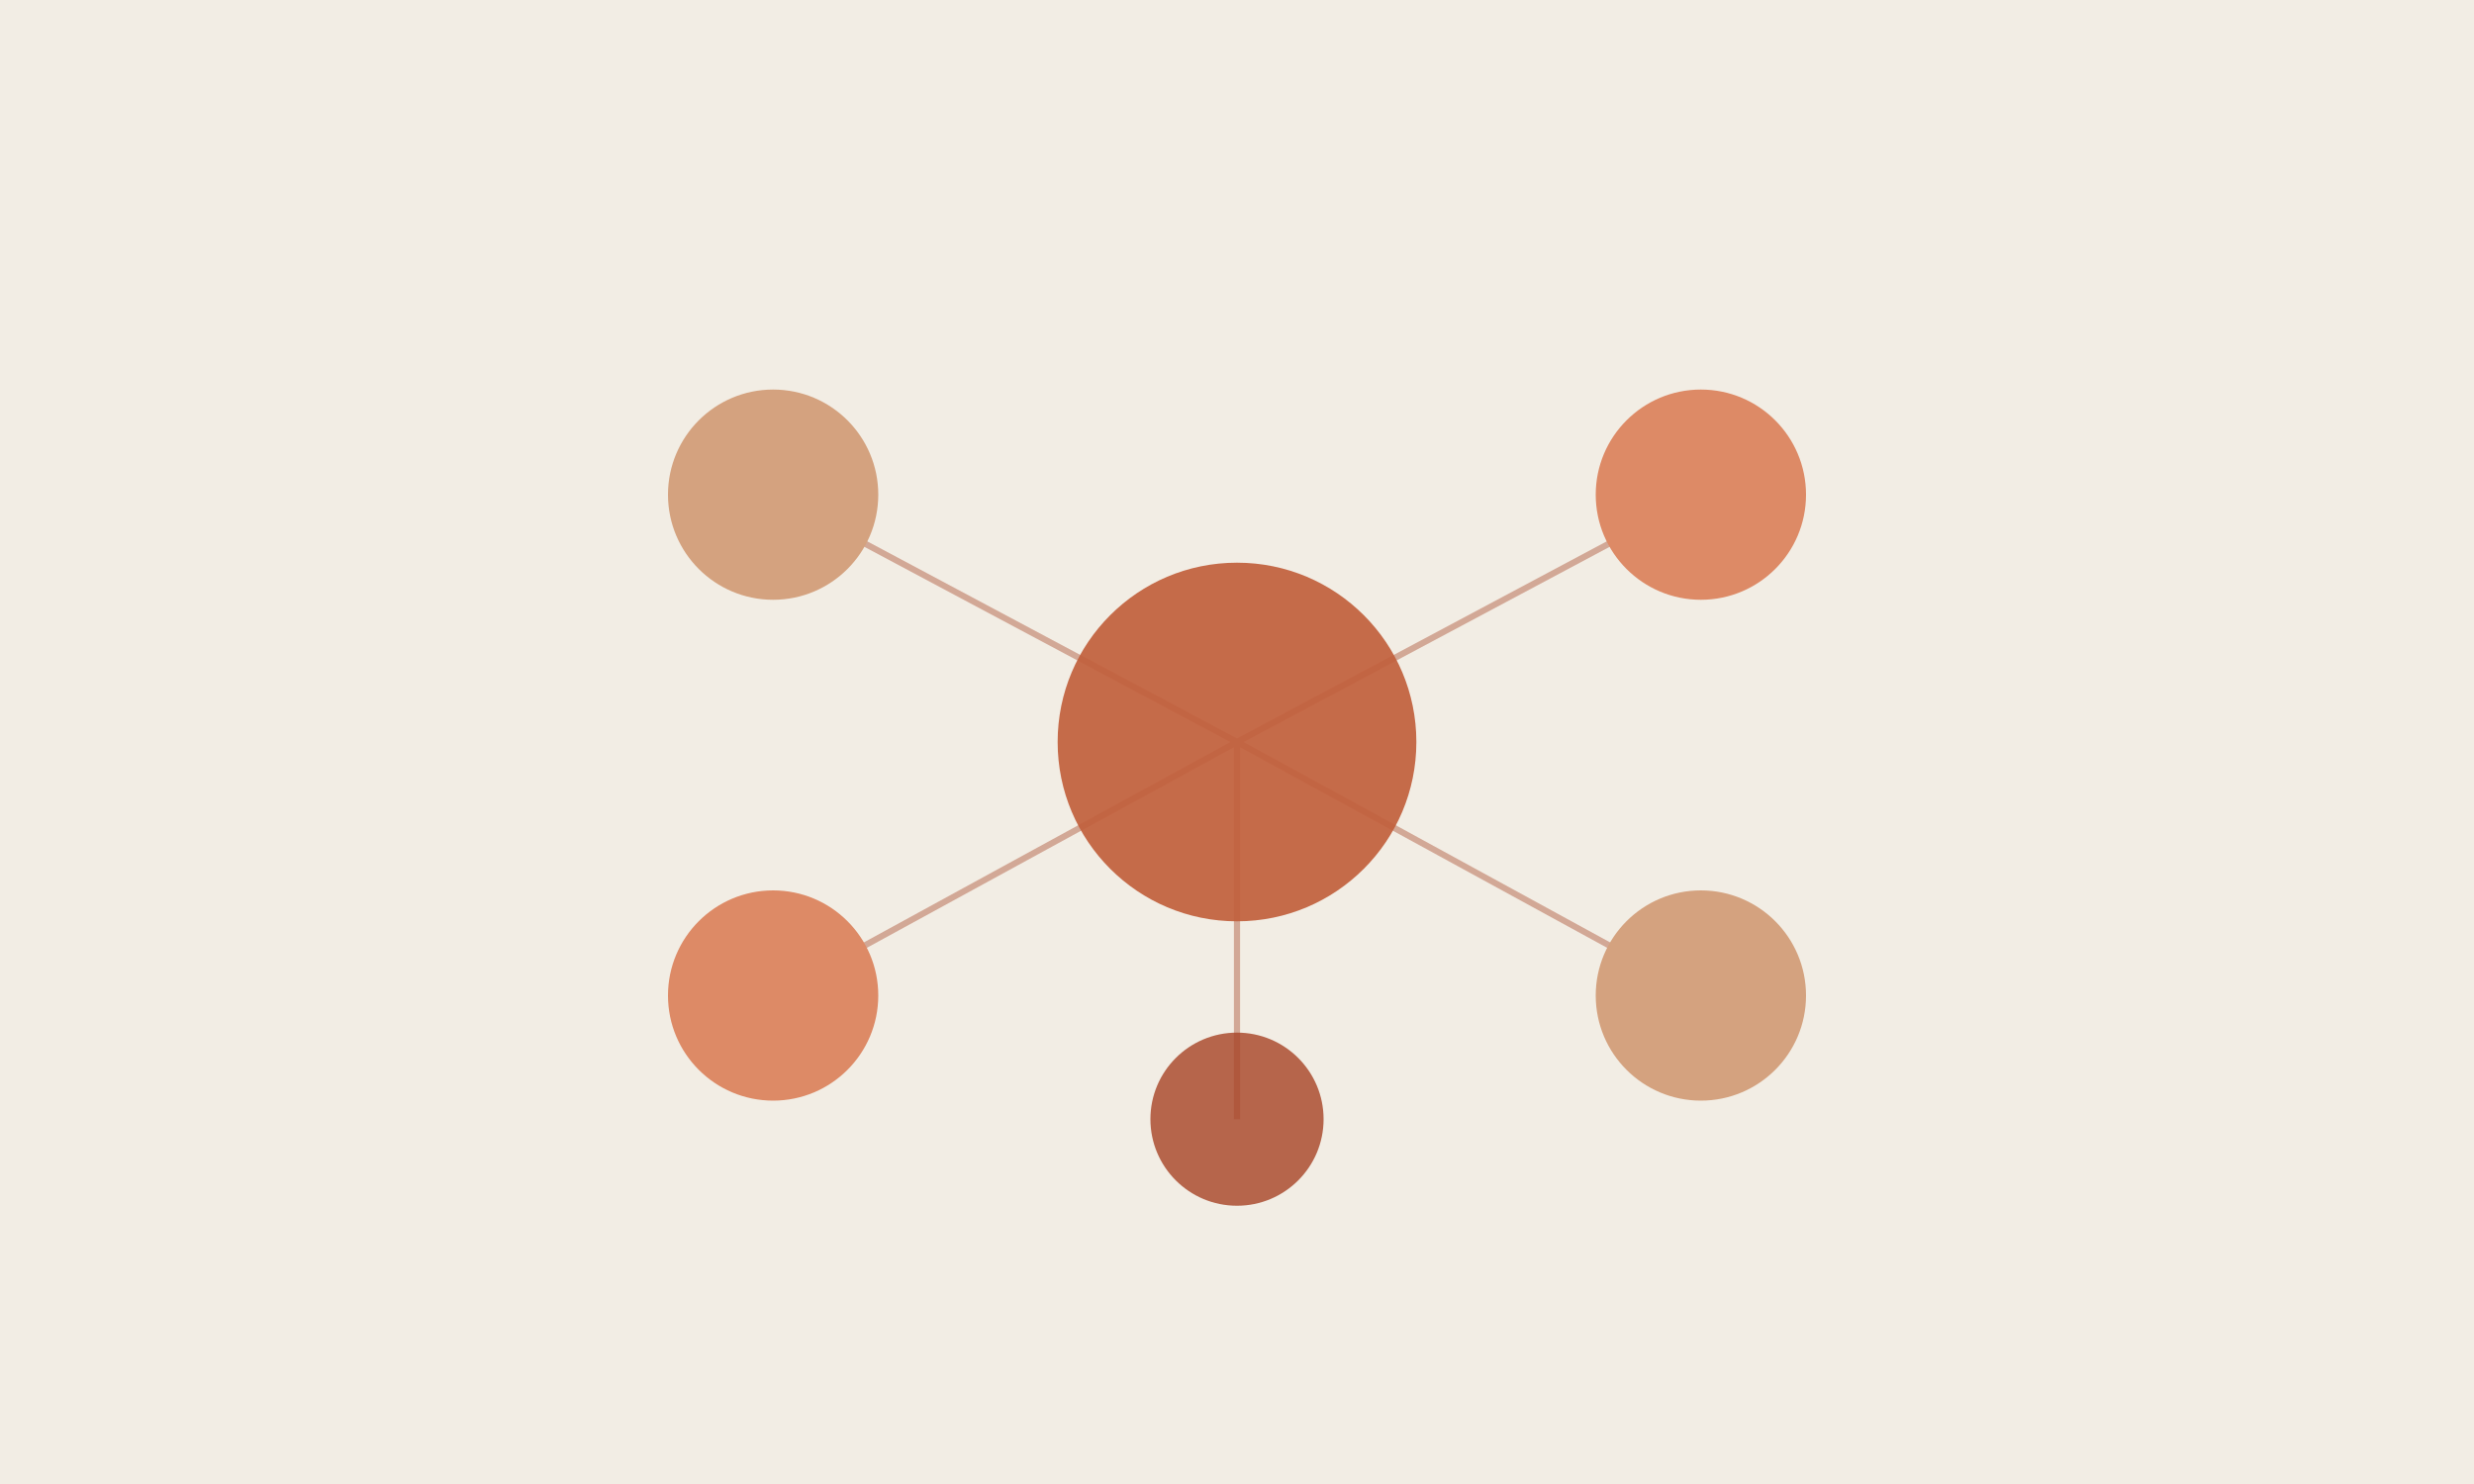
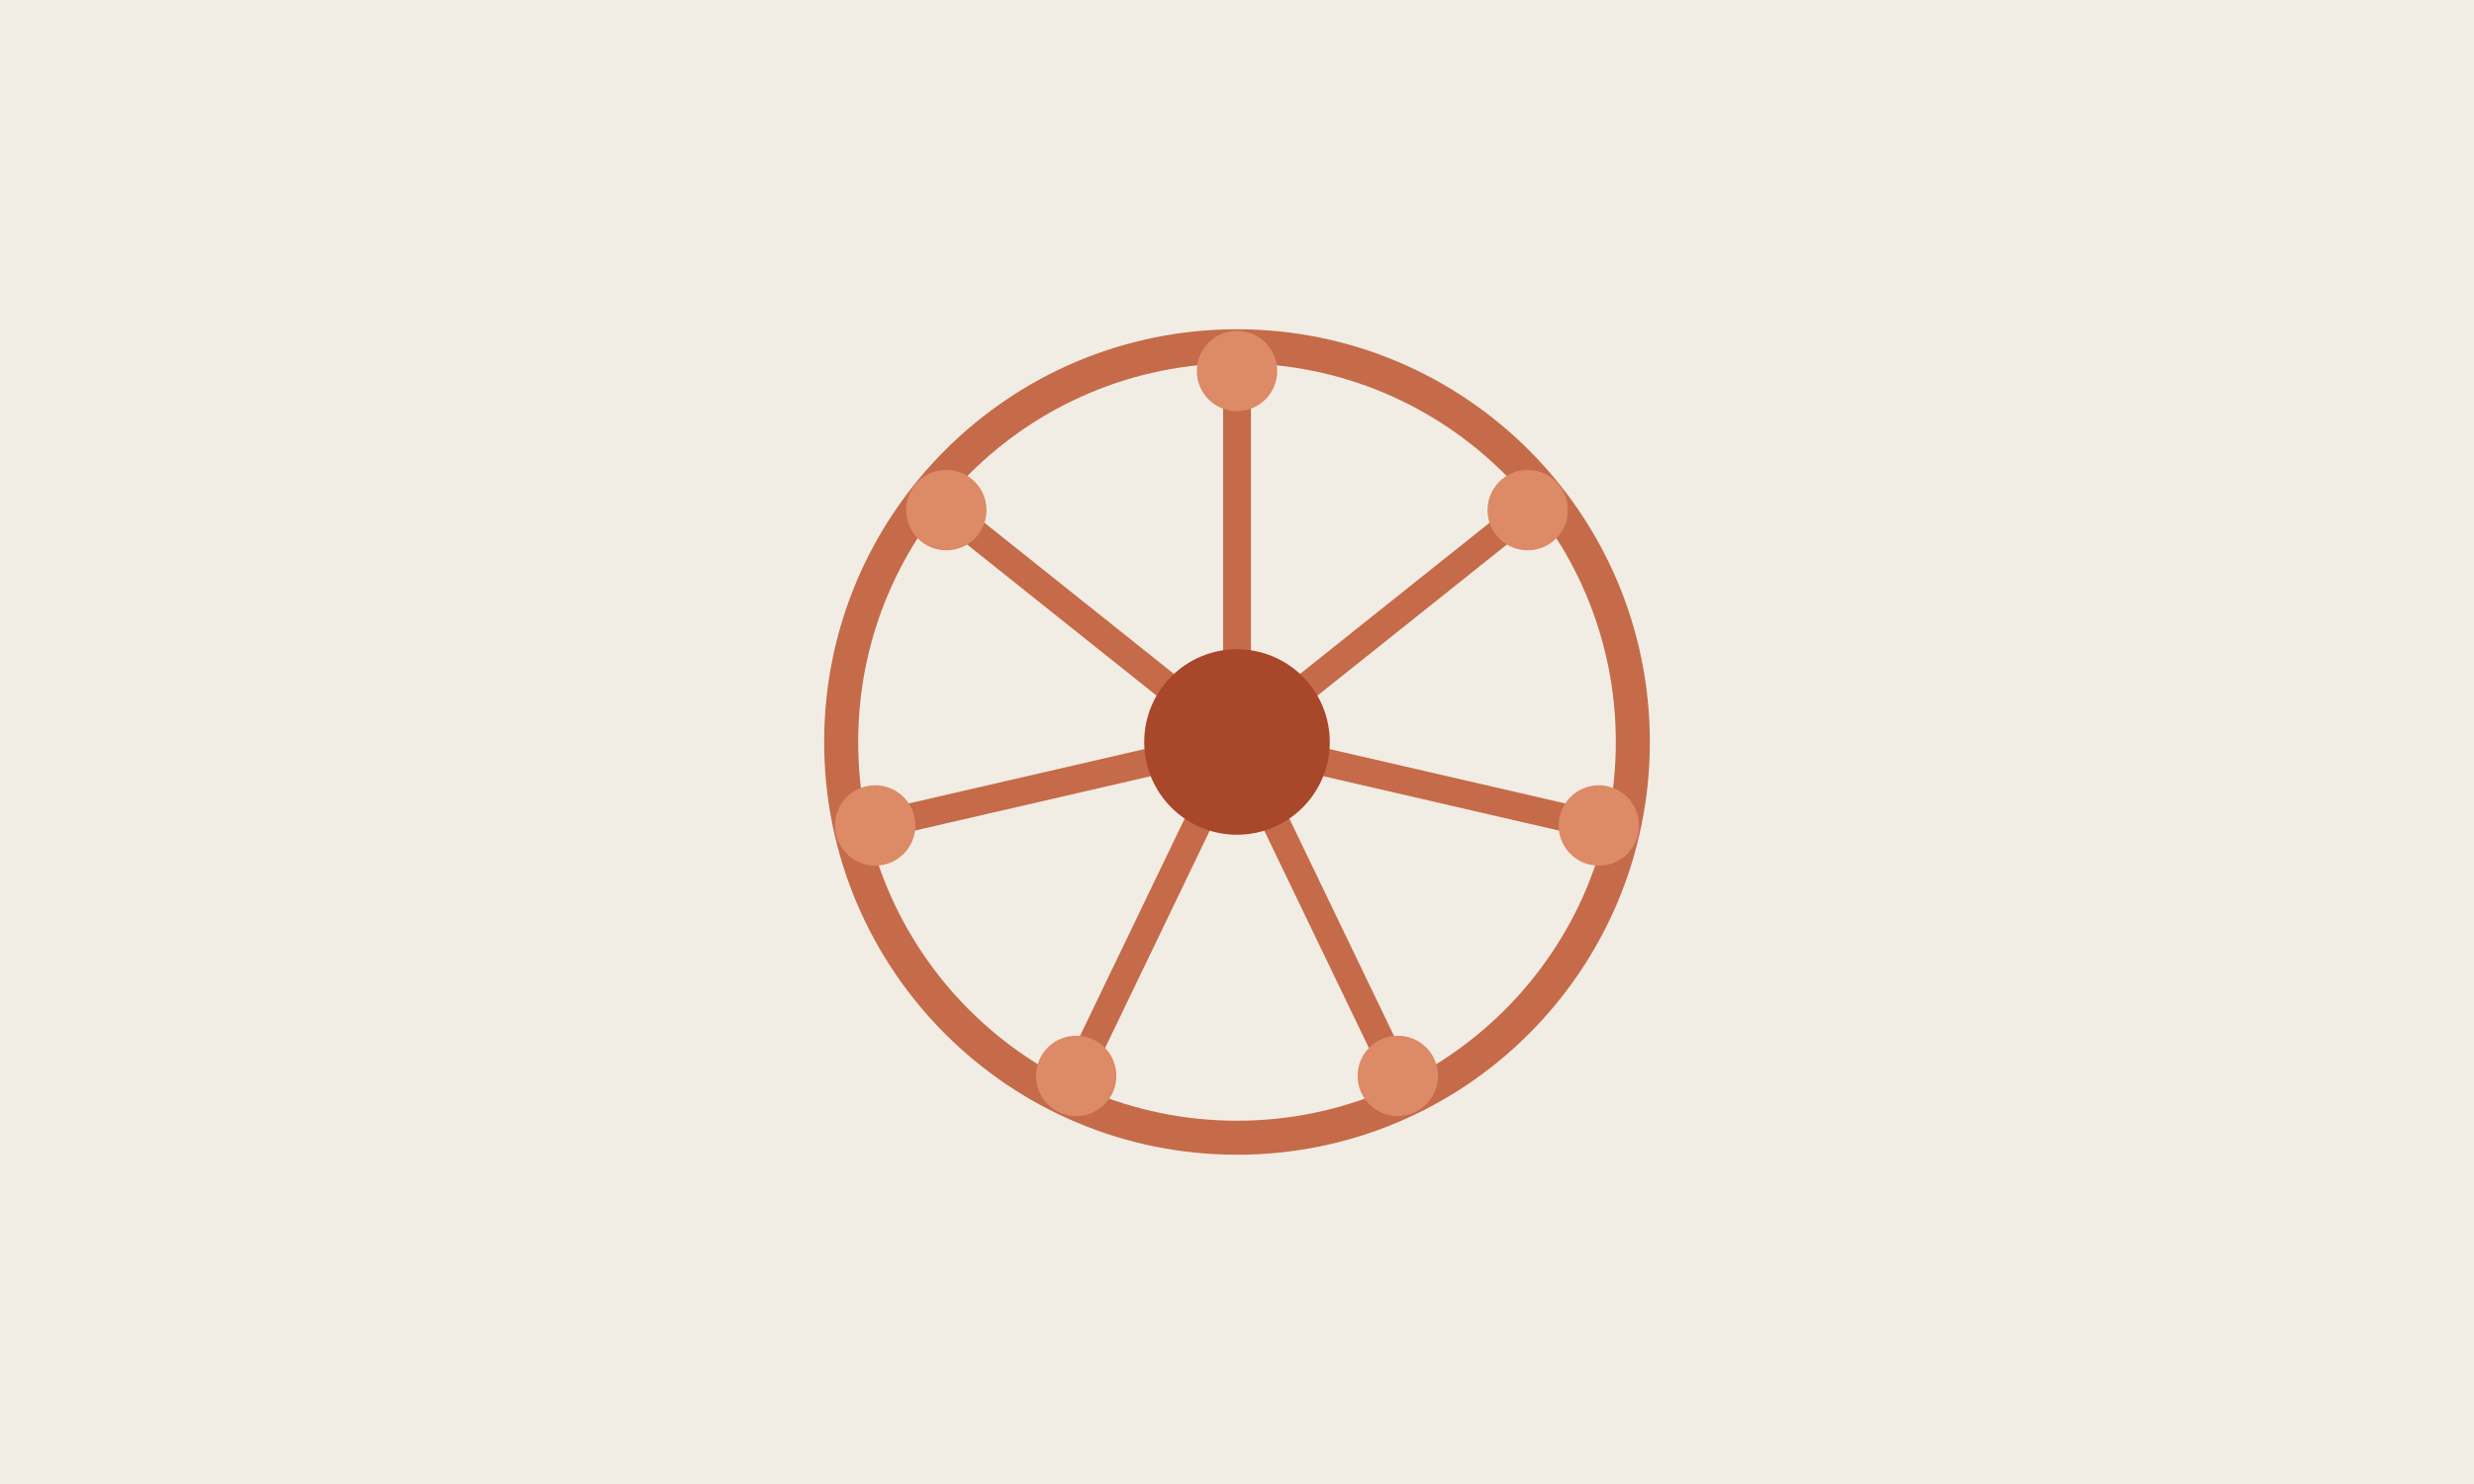
- <svg xmlns="http://www.w3.org/2000/svg" viewBox="0 0 800 480" fill="none" role="img" aria-label="Kubernetes 抽象封面">
+ <svg xmlns="http://www.w3.org/2000/svg" viewBox="0 0 800 480" fill="none" role="img" aria-label="Kubernetes 封面：船舵">
  <rect width="800" height="480" fill="#f2ede4" />
-   <path d="M250 160 L400 240 L550 160 M400 240 L400 362 M250 322 L400 240 L550 322" stroke="#a8472a" stroke-width="2" opacity="0.42" />
-   <circle cx="400" cy="240" r="58" fill="#c15f3c" opacity="0.92" />
-   <circle cx="250" cy="160" r="34" fill="#d4a27f" />
-   <circle cx="550" cy="160" r="34" fill="#dd8a66" />
-   <circle cx="250" cy="322" r="34" fill="#dd8a66" />
-   <circle cx="550" cy="322" r="34" fill="#d4a27f" />
-   <circle cx="400" cy="362" r="28" fill="#a8472a" opacity="0.82" />
+   <circle cx="400" cy="240" r="128" fill="none" stroke="#c15f3c" stroke-width="11" opacity="0.92" />
+   <g stroke="#c15f3c" stroke-width="9" stroke-linecap="round" opacity="0.92">
+     <line x1="400" y1="240" x2="400" y2="120" />
+     <line x1="400" y1="240" x2="494" y2="165" />
+     <line x1="400" y1="240" x2="517" y2="267" />
+     <line x1="400" y1="240" x2="452" y2="348" />
+     <line x1="400" y1="240" x2="348" y2="348" />
+     <line x1="400" y1="240" x2="283" y2="267" />
+     <line x1="400" y1="240" x2="306" y2="165" />
+   </g>
+   <g fill="#dd8a66">
+     <circle cx="400" cy="120" r="13" />
+     <circle cx="494" cy="165" r="13" />
+     <circle cx="517" cy="267" r="13" />
+     <circle cx="452" cy="348" r="13" />
+     <circle cx="348" cy="348" r="13" />
+     <circle cx="283" cy="267" r="13" />
+     <circle cx="306" cy="165" r="13" />
+   </g>
+   <circle cx="400" cy="240" r="30" fill="#a8472a" />
</svg>
